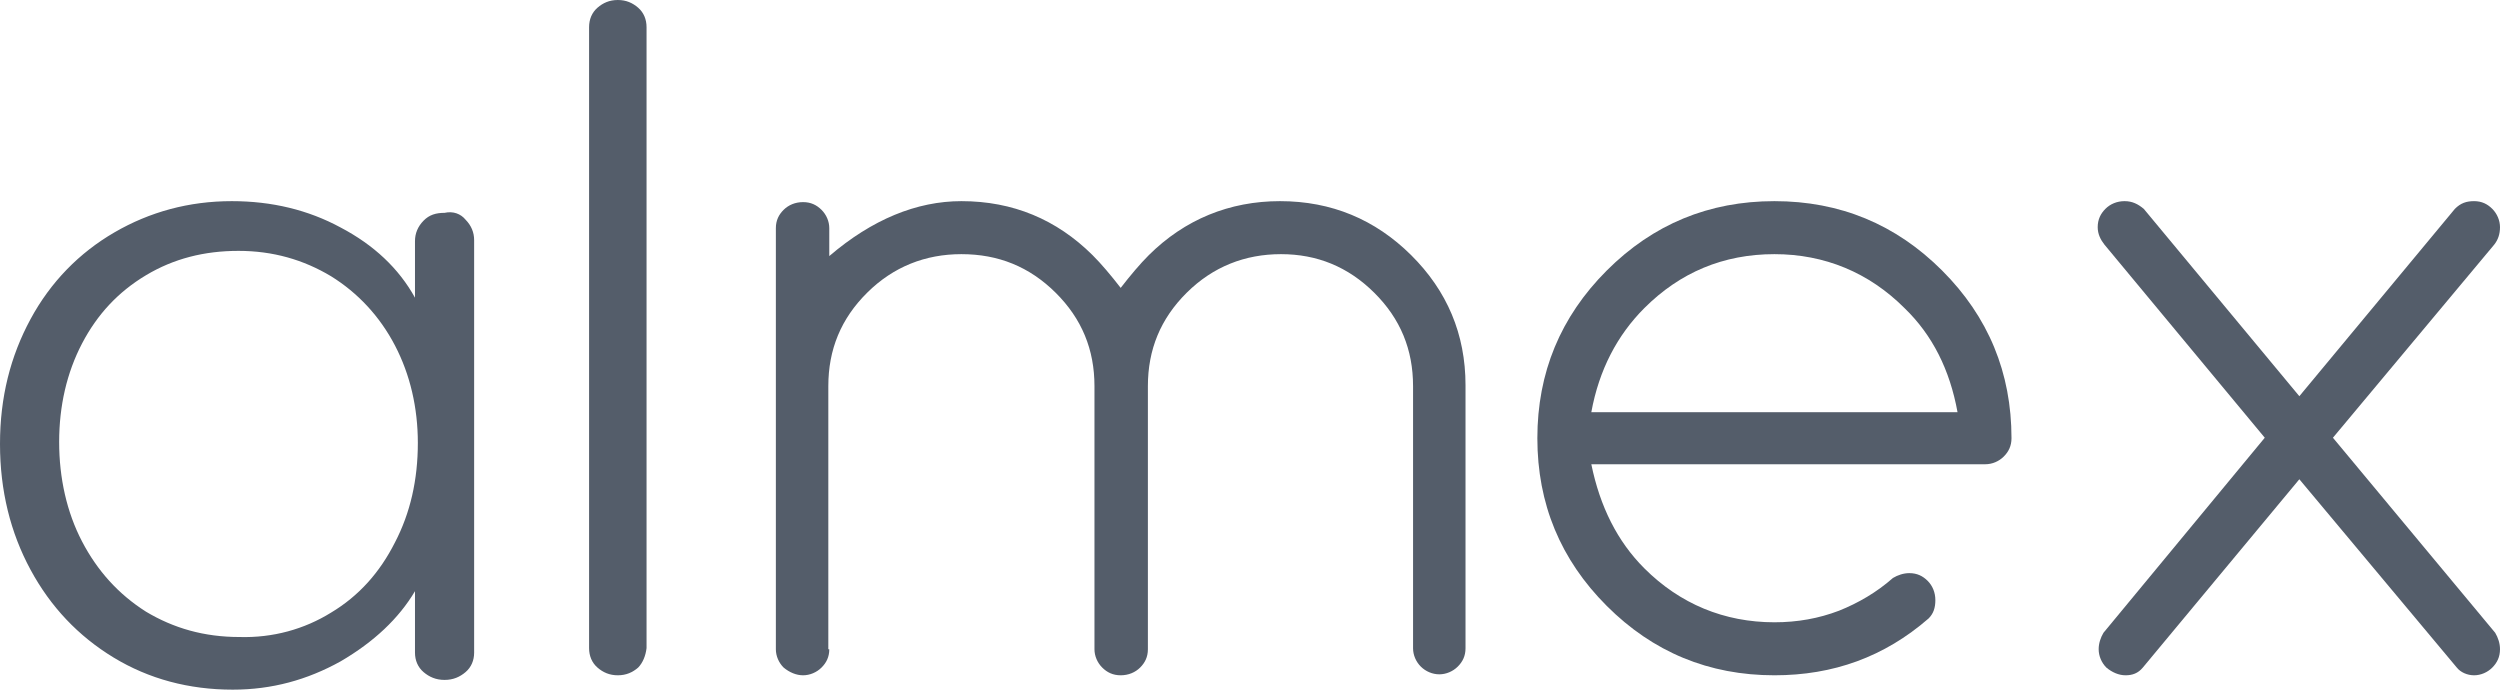
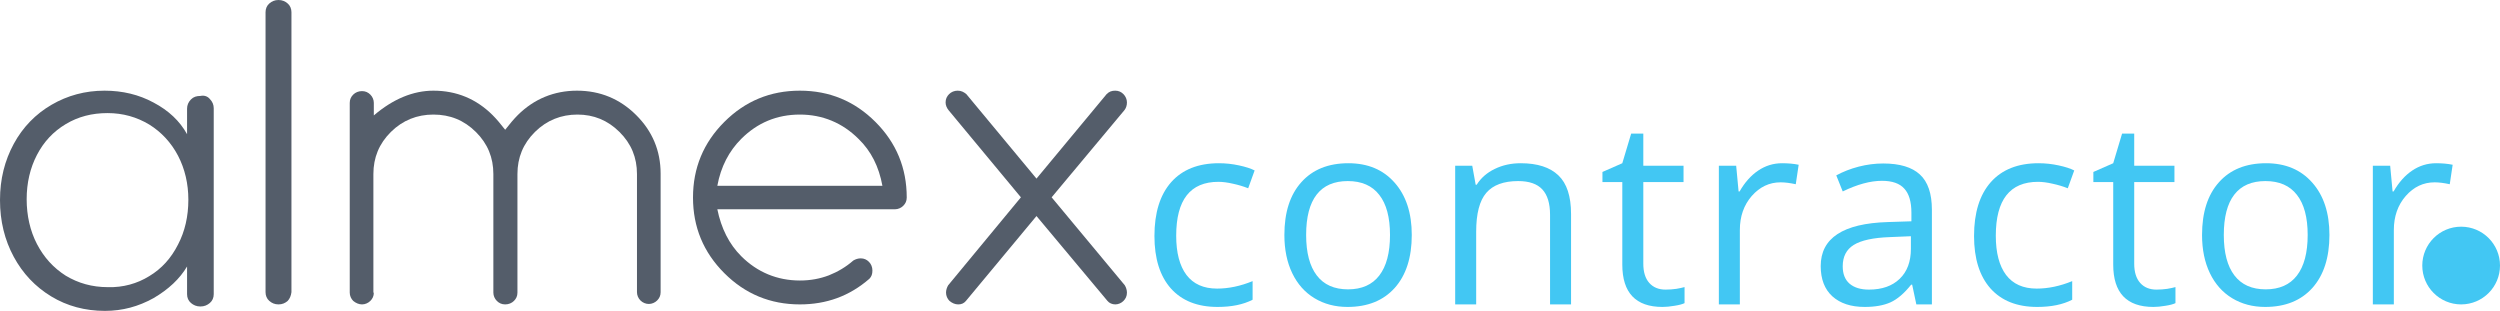
- <svg xmlns="http://www.w3.org/2000/svg" width="174px" height="48px" viewBox="0 0 174 48" version="1.1">
-   <g id="Модуль-контрагентов" stroke="none" stroke-width="1" fill="none" fill-rule="evenodd">
-     <g id="Start" transform="translate(-452, -164)" fill="#545D6A" fill-rule="nonzero">
-       <g id="AlmexECM_logo-Copy" transform="translate(452, 164)">
-         <g id="Group-6">
-           <path d="M32.402,15.289 C32.801,15.697 33,16.172 33,16.715 L33,45.421 C33,45.964 32.801,46.439 32.402,46.779 C32.004,47.118 31.539,47.322 30.942,47.322 C30.344,47.322 29.879,47.118 29.481,46.779 C29.082,46.439 28.883,45.964 28.883,45.421 L28.883,41.146 C27.755,43.046 26.028,44.675 23.704,46.032 C21.38,47.322 18.924,48 16.201,48 C13.147,48 10.358,47.254 7.901,45.761 C5.445,44.268 3.519,42.232 2.125,39.653 C0.73,37.074 0,34.156 0,30.898 C0,27.641 0.73,24.79 2.125,22.212 C3.519,19.633 5.511,17.597 7.968,16.172 C10.425,14.747 13.147,14 16.135,14 C18.924,14 21.447,14.611 23.704,15.832 C26.028,17.054 27.755,18.683 28.883,20.719 L28.883,16.782 C28.883,16.24 29.082,15.764 29.481,15.357 C29.879,14.95 30.344,14.814 30.942,14.814 C31.539,14.679 32.07,14.882 32.402,15.289 Z M23.04,42.639 C24.966,41.485 26.427,39.856 27.489,37.753 C28.551,35.717 29.082,33.409 29.082,30.83 C29.082,28.387 28.551,26.08 27.489,24.044 C26.427,22.008 24.899,20.379 23.04,19.226 C21.115,18.072 18.99,17.461 16.6,17.461 C14.209,17.461 12.085,18.004 10.159,19.158 C8.233,20.311 6.773,21.872 5.71,23.908 C4.648,25.944 4.117,28.252 4.117,30.763 C4.117,33.274 4.648,35.649 5.71,37.685 C6.773,39.721 8.233,41.35 10.159,42.571 C12.085,43.725 14.209,44.336 16.666,44.336 C18.99,44.404 21.181,43.793 23.04,42.639 Z" id="Shape" />
-           <path d="M44.419,46.46 C44.032,46.797 43.581,47 43,47 C42.419,47 41.968,46.797 41.581,46.46 C41.194,46.122 41,45.649 41,45.109 L41,1.891 C41,1.351 41.194,0.878 41.581,0.54 C41.968,0.203 42.419,0 43,0 C43.581,0 44.032,0.203 44.419,0.54 C44.806,0.878 45,1.351 45,1.891 L45,45.109 C44.935,45.649 44.742,46.122 44.419,46.46 Z" id="Path" />
-           <path d="M57.718,45.189 C57.718,45.725 57.516,46.128 57.177,46.463 C56.839,46.799 56.366,47 55.893,47 C55.42,47 54.947,46.799 54.541,46.463 C54.203,46.128 54,45.658 54,45.189 L54,15.878 C54,15.341 54.203,14.939 54.541,14.604 C54.879,14.268 55.352,14.067 55.893,14.067 C56.434,14.067 56.839,14.268 57.177,14.604 C57.516,14.939 57.718,15.409 57.718,15.878 L57.718,17.823 C60.693,15.274 63.803,14 66.913,14 C70.496,14 73.538,15.274 76.04,17.756 C76.648,18.36 77.324,19.165 78,20.037 C78.676,19.165 79.352,18.36 79.96,17.756 C82.462,15.274 85.572,14 89.087,14 C92.67,14 95.713,15.274 98.214,17.756 C100.716,20.238 102,23.256 102,26.811 L102,45.122 C102,45.658 101.797,46.061 101.459,46.396 C101.121,46.732 100.648,46.933 100.175,46.933 C99.702,46.933 99.228,46.732 98.89,46.396 C98.552,46.061 98.349,45.591 98.349,45.122 L98.349,26.878 C98.349,24.329 97.471,22.183 95.645,20.372 C93.82,18.561 91.657,17.689 89.155,17.689 C86.653,17.689 84.423,18.561 82.597,20.372 C80.772,22.183 79.893,24.329 79.893,26.878 L79.893,45.189 C79.893,45.725 79.69,46.128 79.352,46.463 C79.014,46.799 78.541,47 78,47 C77.459,47 77.053,46.799 76.716,46.463 C76.378,46.128 76.175,45.658 76.175,45.189 L76.175,26.878 C76.175,24.329 75.296,22.183 73.471,20.372 C71.645,18.561 69.482,17.689 66.913,17.689 C64.411,17.689 62.18,18.561 60.355,20.372 C58.529,22.183 57.651,24.329 57.651,26.878 L57.651,45.189 L57.718,45.189 Z" id="Path" />
-           <path d="M132.89,39.89 C133.427,39.89 133.829,40.091 134.165,40.427 C134.5,40.762 134.701,41.231 134.701,41.768 C134.701,42.305 134.567,42.707 134.232,43.043 C131.146,45.725 127.591,47 123.5,47 C118.939,47 115.049,45.39 111.83,42.171 C108.61,38.951 107,35.061 107,30.5 C107,25.939 108.61,22.049 111.83,18.829 C115.049,15.61 118.939,14 123.5,14 C128.061,14 131.951,15.61 135.171,18.829 C138.39,22.049 140,25.939 140,30.5 C140,31.036 139.799,31.439 139.463,31.774 C139.128,32.11 138.659,32.311 138.189,32.311 L110.756,32.311 C111.36,35.262 112.567,37.677 114.445,39.555 C116.927,42.036 120.012,43.311 123.5,43.311 C125.11,43.311 126.586,43.043 127.994,42.506 C129.336,41.969 130.61,41.231 131.75,40.226 C132.086,40.024 132.488,39.89 132.89,39.89 Z M136.244,28.689 C135.708,25.738 134.5,23.323 132.555,21.445 C130.073,18.963 126.988,17.689 123.5,17.689 C119.945,17.689 116.927,18.963 114.445,21.445 C112.567,23.323 111.293,25.738 110.756,28.689 L136.244,28.689 Z" id="Shape" />
-           <path d="M157.628,30.466 L146.468,17.024 C146.201,16.688 146,16.285 146,15.815 C146,15.277 146.201,14.874 146.535,14.538 C146.869,14.202 147.337,14 147.871,14 C148.406,14 148.807,14.202 149.208,14.538 L160.034,27.576 L170.859,14.538 C171.26,14.134 171.661,14 172.196,14 C172.73,14 173.131,14.202 173.465,14.538 C173.799,14.874 174,15.344 174,15.815 C174,16.285 173.866,16.688 173.599,17.024 L162.372,30.466 L173.666,44.043 C173.866,44.378 174,44.782 174,45.185 C174,45.723 173.799,46.126 173.465,46.462 C173.131,46.798 172.664,47 172.196,47 C171.728,47 171.26,46.798 170.993,46.462 L160.034,33.356 L149.141,46.462 C148.807,46.866 148.406,47 147.938,47 C147.47,47 147.003,46.798 146.602,46.462 C146.267,46.126 146.067,45.656 146.067,45.185 C146.067,44.782 146.201,44.378 146.401,44.043 L157.628,30.466 Z" id="Path" />
-         </g>
-       </g>
-     </g>
-   </g>
+ <svg xmlns="http://www.w3.org/2000/svg" width="386" height="48" viewBox="0 0 386 48" fill="none">
+   <path d="M380 47C383.314 47 386 44.314 386 41C386 37.686 383.314 35 380 35C376.686 35 374 37.686 374 41C374 44.314 376.686 47 380 47Z" fill="#42C7F3" />
+   <path fill-rule="evenodd" clip-rule="evenodd" d="M33 16.715C33 16.172 32.801 15.697 32.402 15.289C32.07 14.882 31.539 14.679 30.942 14.814C30.344 14.814 29.879 14.95 29.481 15.357C29.082 15.764 28.883 16.239 28.883 16.782V20.719C27.755 18.683 26.028 17.054 23.704 15.832C21.447 14.611 18.924 14 16.135 14C13.147 14 10.425 14.746 7.968 16.172C5.511 17.597 3.519 19.633 2.125 22.212C0.73 24.791 0 27.641 0 30.898C0 34.156 0.73 37.074 2.125 39.653C3.519 42.232 5.445 44.268 7.901 45.761C10.358 47.254 13.147 48 16.201 48C18.924 48 21.38 47.322 23.704 46.032C26.028 44.675 27.755 43.046 28.883 41.146V45.421C28.883 45.964 29.082 46.439 29.481 46.779C29.879 47.118 30.344 47.322 30.942 47.322C31.539 47.322 32.004 47.118 32.402 46.779C32.801 46.439 33 45.964 33 45.421V16.715ZM27.489 37.753C26.427 39.856 24.966 41.485 23.04 42.639C21.181 43.793 18.99 44.404 16.666 44.336C14.209 44.336 12.085 43.725 10.159 42.571C8.233 41.35 6.773 39.721 5.71 37.685C4.648 35.649 4.117 33.273 4.117 30.762C4.117 28.252 4.648 25.944 5.71 23.908C6.773 21.872 8.233 20.311 10.159 19.158C12.085 18.004 14.209 17.461 16.6 17.461C18.99 17.461 21.115 18.072 23.04 19.226C24.899 20.379 26.427 22.008 27.489 24.044C28.551 26.08 29.082 28.387 29.082 30.83C29.082 33.409 28.551 35.717 27.489 37.753Z" fill="#545D6A" />
+   <path d="M44.419 46.46C44.032 46.797 43.581 47 43 47C42.419 47 41.968 46.797 41.581 46.46C41.194 46.122 41 45.649 41 45.109V1.891C41 1.351 41.194 0.878 41.581 0.54C41.968 0.203 42.419 0 43 0C43.581 0 44.032 0.203 44.419 0.54C44.806 0.878 45 1.351 45 1.891V45.109C44.935 45.649 44.742 46.122 44.419 46.46Z" fill="#545D6A" />
+   <path d="M57.718 45.189C57.718 45.725 57.516 46.128 57.178 46.463C56.839 46.799 56.366 47 55.893 47C55.42 47 54.947 46.799 54.541 46.463C54.203 46.128 54 45.658 54 45.189V15.878C54 15.341 54.203 14.939 54.541 14.604C54.879 14.268 55.352 14.067 55.893 14.067C56.434 14.067 56.839 14.268 57.178 14.604C57.516 14.939 57.718 15.409 57.718 15.878V17.823C60.693 15.274 63.803 14 66.913 14C70.496 14 73.538 15.274 76.04 17.756C76.648 18.36 77.324 19.165 78 20.037C78.676 19.165 79.352 18.36 79.96 17.756C82.462 15.274 85.572 14 89.087 14C92.67 14 95.713 15.274 98.214 17.756C100.716 20.238 102 23.256 102 26.811V45.122C102 45.658 101.797 46.061 101.459 46.396C101.121 46.732 100.648 46.933 100.175 46.933C99.701 46.933 99.228 46.732 98.89 46.396C98.552 46.061 98.349 45.591 98.349 45.122V26.878C98.349 24.329 97.471 22.183 95.645 20.372C93.82 18.561 91.657 17.689 89.155 17.689C86.653 17.689 84.423 18.561 82.597 20.372C80.772 22.183 79.893 24.329 79.893 26.878V45.189C79.893 45.725 79.69 46.128 79.352 46.463C79.014 46.799 78.541 47 78 47C77.459 47 77.053 46.799 76.716 46.463C76.378 46.128 76.175 45.658 76.175 45.189V26.878C76.175 24.329 75.296 22.183 73.471 20.372C71.645 18.561 69.482 17.689 66.913 17.689C64.412 17.689 62.18 18.561 60.355 20.372C58.529 22.183 57.651 24.329 57.651 26.878V45.189H57.718Z" fill="#545D6A" />
+   <path fill-rule="evenodd" clip-rule="evenodd" d="M134.165 40.427C133.829 40.091 133.427 39.89 132.89 39.89C132.488 39.89 132.086 40.024 131.75 40.225C130.61 41.231 129.336 41.969 127.994 42.506C126.586 43.043 125.11 43.311 123.5 43.311C120.012 43.311 116.927 42.036 114.445 39.555C112.567 37.677 111.36 35.262 110.756 32.311H138.189C138.659 32.311 139.128 32.11 139.463 31.774C139.799 31.439 140 31.037 140 30.5C140 25.939 138.39 22.049 135.171 18.829C131.951 15.61 128.061 14 123.5 14C118.939 14 115.049 15.61 111.83 18.829C108.61 22.049 107 25.939 107 30.5C107 35.061 108.61 38.951 111.83 42.17C115.049 45.39 118.939 47 123.5 47C127.591 47 131.146 45.725 134.232 43.043C134.567 42.707 134.701 42.305 134.701 41.768C134.701 41.231 134.5 40.762 134.165 40.427ZM132.555 21.445C134.5 23.323 135.708 25.738 136.244 28.689H110.756C111.293 25.738 112.567 23.323 114.445 21.445C116.927 18.963 119.945 17.689 123.5 17.689C126.988 17.689 130.073 18.963 132.555 21.445Z" fill="#545D6A" />
+   <path d="M157.628 30.466L146.468 17.024C146.201 16.688 146 16.285 146 15.815C146 15.277 146.201 14.874 146.535 14.538C146.869 14.202 147.337 14 147.871 14C148.406 14 148.807 14.202 149.208 14.538L160.034 27.576L170.859 14.538C171.26 14.134 171.661 14 172.196 14C172.73 14 173.131 14.202 173.465 14.538C173.799 14.874 174 15.344 174 15.815C174 16.285 173.866 16.688 173.599 17.024L162.372 30.466L173.666 44.043C173.866 44.379 174 44.782 174 45.185C174 45.723 173.799 46.126 173.465 46.462C173.131 46.798 172.664 47 172.196 47C171.728 47 171.26 46.798 170.993 46.462L160.034 33.356L149.141 46.462C148.807 46.866 148.406 47 147.938 47C147.47 47 147.003 46.798 146.602 46.462C146.267 46.126 146.067 45.656 146.067 45.185C146.067 44.782 146.201 44.379 146.401 44.043L157.628 30.466Z" fill="#545D6A" />
+   <path d="M187.992 47.391C184.893 47.391 182.491 46.44 180.785 44.539C179.092 42.625 178.246 39.923 178.246 36.434C178.246 32.853 179.105 30.086 180.824 28.133C182.556 26.18 185.017 25.203 188.207 25.203C189.236 25.203 190.264 25.314 191.293 25.535C192.322 25.756 193.129 26.017 193.715 26.316L192.719 29.07C192.003 28.784 191.221 28.549 190.375 28.367C189.529 28.172 188.78 28.074 188.129 28.074C183.78 28.074 181.605 30.848 181.605 36.395C181.605 39.025 182.133 41.043 183.188 42.449C184.255 43.855 185.831 44.559 187.914 44.559C189.698 44.559 191.527 44.175 193.402 43.406V46.277C191.97 47.02 190.167 47.391 187.992 47.391Z" fill="#42C7F3" />
+   <path d="M217.977 36.277C217.977 39.767 217.098 42.495 215.34 44.461C213.582 46.414 211.154 47.391 208.055 47.391C206.141 47.391 204.441 46.941 202.957 46.043C201.473 45.145 200.327 43.855 199.52 42.176C198.712 40.496 198.309 38.53 198.309 36.277C198.309 32.788 199.181 30.073 200.926 28.133C202.671 26.18 205.092 25.203 208.191 25.203C211.186 25.203 213.562 26.199 215.32 28.191C217.091 30.184 217.977 32.879 217.977 36.277ZM201.668 36.277C201.668 39.012 202.215 41.095 203.309 42.527C204.402 43.96 206.01 44.676 208.133 44.676C210.255 44.676 211.863 43.966 212.957 42.547C214.064 41.115 214.617 39.025 214.617 36.277C214.617 33.556 214.064 31.492 212.957 30.086C211.863 28.667 210.242 27.957 208.094 27.957C205.971 27.957 204.37 28.654 203.289 30.047C202.208 31.44 201.668 33.517 201.668 36.277Z" fill="#42C7F3" />
+   <path d="M239.328 47V33.152C239.328 31.408 238.931 30.105 238.137 29.246C237.342 28.387 236.099 27.957 234.406 27.957C232.167 27.957 230.526 28.562 229.484 29.773C228.443 30.984 227.922 32.983 227.922 35.77V47H224.68V25.594H227.316L227.844 28.523H228C228.664 27.469 229.595 26.655 230.793 26.082C231.991 25.496 233.326 25.203 234.797 25.203C237.375 25.203 239.315 25.828 240.617 27.078C241.919 28.315 242.57 30.301 242.57 33.035V47H239.328Z" fill="#42C7F3" />
+   <path d="M257.164 44.715C257.737 44.715 258.29 44.676 258.824 44.598C259.358 44.507 259.781 44.415 260.094 44.324V46.805C259.742 46.974 259.221 47.111 258.531 47.215C257.854 47.332 257.242 47.391 256.695 47.391C252.555 47.391 250.484 45.21 250.484 40.848V28.113H247.418V26.551L250.484 25.203L251.852 20.633H253.727V25.594H259.938V28.113H253.727V40.711C253.727 42 254.033 42.99 254.645 43.68C255.257 44.37 256.096 44.715 257.164 44.715Z" fill="#42C7F3" />
+   <path d="M275.156 25.203C276.107 25.203 276.96 25.281 277.715 25.438L277.266 28.445C276.38 28.25 275.599 28.152 274.922 28.152C273.19 28.152 271.706 28.855 270.469 30.262C269.245 31.668 268.633 33.419 268.633 35.516V47H265.391V25.594H268.066L268.438 29.559H268.594C269.388 28.165 270.345 27.091 271.465 26.336C272.585 25.581 273.815 25.203 275.156 25.203Z" fill="#42C7F3" />
+   <path d="M295.883 47L295.238 43.953H295.082C294.014 45.294 292.947 46.206 291.879 46.688C290.824 47.156 289.503 47.391 287.914 47.391C285.792 47.391 284.125 46.844 282.914 45.75C281.716 44.656 281.117 43.1 281.117 41.082C281.117 36.759 284.574 34.493 291.488 34.285L295.121 34.168V32.84C295.121 31.16 294.757 29.923 294.027 29.129C293.311 28.322 292.159 27.918 290.57 27.918C288.786 27.918 286.768 28.465 284.516 29.559L283.52 27.078C284.574 26.505 285.727 26.056 286.977 25.73C288.24 25.405 289.503 25.242 290.766 25.242C293.318 25.242 295.206 25.809 296.43 26.941C297.667 28.074 298.285 29.891 298.285 32.391V47H295.883ZM288.559 44.715C290.577 44.715 292.159 44.161 293.305 43.055C294.464 41.948 295.043 40.398 295.043 38.406V36.473L291.801 36.609C289.223 36.7 287.361 37.104 286.215 37.82C285.082 38.523 284.516 39.624 284.516 41.121C284.516 42.293 284.867 43.185 285.57 43.797C286.286 44.409 287.283 44.715 288.559 44.715Z" fill="#42C7F3" />
+   <path d="M314.539 47.391C311.44 47.391 309.038 46.44 307.332 44.539C305.639 42.625 304.793 39.923 304.793 36.434C304.793 32.853 305.652 30.086 307.371 28.133C309.103 26.18 311.564 25.203 314.754 25.203C315.783 25.203 316.811 25.314 317.84 25.535C318.868 25.756 319.676 26.017 320.262 26.316L319.266 29.07C318.549 28.784 317.768 28.549 316.922 28.367C316.076 28.172 315.327 28.074 314.676 28.074C310.327 28.074 308.152 30.848 308.152 36.395C308.152 39.025 308.68 41.043 309.734 42.449C310.802 43.855 312.378 44.559 314.461 44.559C316.245 44.559 318.074 44.175 319.949 43.406V46.277C318.517 47.02 316.714 47.391 314.539 47.391Z" fill="#42C7F3" />
+   <path d="M332.961 44.715C333.534 44.715 334.087 44.676 334.621 44.598C335.155 44.507 335.578 44.415 335.891 44.324V46.805C335.539 46.974 335.018 47.111 334.328 47.215C333.651 47.332 333.039 47.391 332.492 47.391C328.352 47.391 326.281 45.21 326.281 40.848V28.113H323.215V26.551L326.281 25.203L327.648 20.633H329.523V25.594H335.734V28.113H329.523V40.711C329.523 42 329.829 42.99 330.441 43.68C331.053 44.37 331.893 44.715 332.961 44.715Z" fill="#42C7F3" />
+   <path d="M359.664 36.277C359.664 39.767 358.785 42.495 357.027 44.461C355.27 46.414 352.841 47.391 349.742 47.391C347.828 47.391 346.129 46.941 344.645 46.043C343.16 45.145 342.014 43.855 341.207 42.176C340.4 40.496 339.996 38.53 339.996 36.277C339.996 32.788 340.868 30.073 342.613 28.133C344.358 26.18 346.78 25.203 349.879 25.203C352.874 25.203 355.25 26.199 357.008 28.191C358.779 30.184 359.664 32.879 359.664 36.277ZM343.355 36.277C343.355 39.012 343.902 41.095 344.996 42.527C346.09 43.96 347.698 44.676 349.82 44.676C351.943 44.676 353.551 43.966 354.645 42.547C355.751 41.115 356.305 39.025 356.305 36.277C356.305 33.556 355.751 31.492 354.645 30.086C353.551 28.667 351.93 27.957 349.781 27.957C347.659 27.957 346.057 28.654 344.977 30.047C343.896 31.44 343.355 33.517 343.355 36.277Z" fill="#42C7F3" />
+   <path d="M376.133 25.203C377.083 25.203 377.936 25.281 378.691 25.438L378.242 28.445C377.357 28.25 376.576 28.152 375.898 28.152C374.167 28.152 372.682 28.855 371.445 30.262C370.221 31.668 369.609 33.419 369.609 35.516V47H366.367V25.594H369.043L369.414 29.559H369.57C370.365 28.165 371.322 27.091 372.441 26.336C373.561 25.581 374.792 25.203 376.133 25.203Z" fill="#42C7F3" />
</svg>
